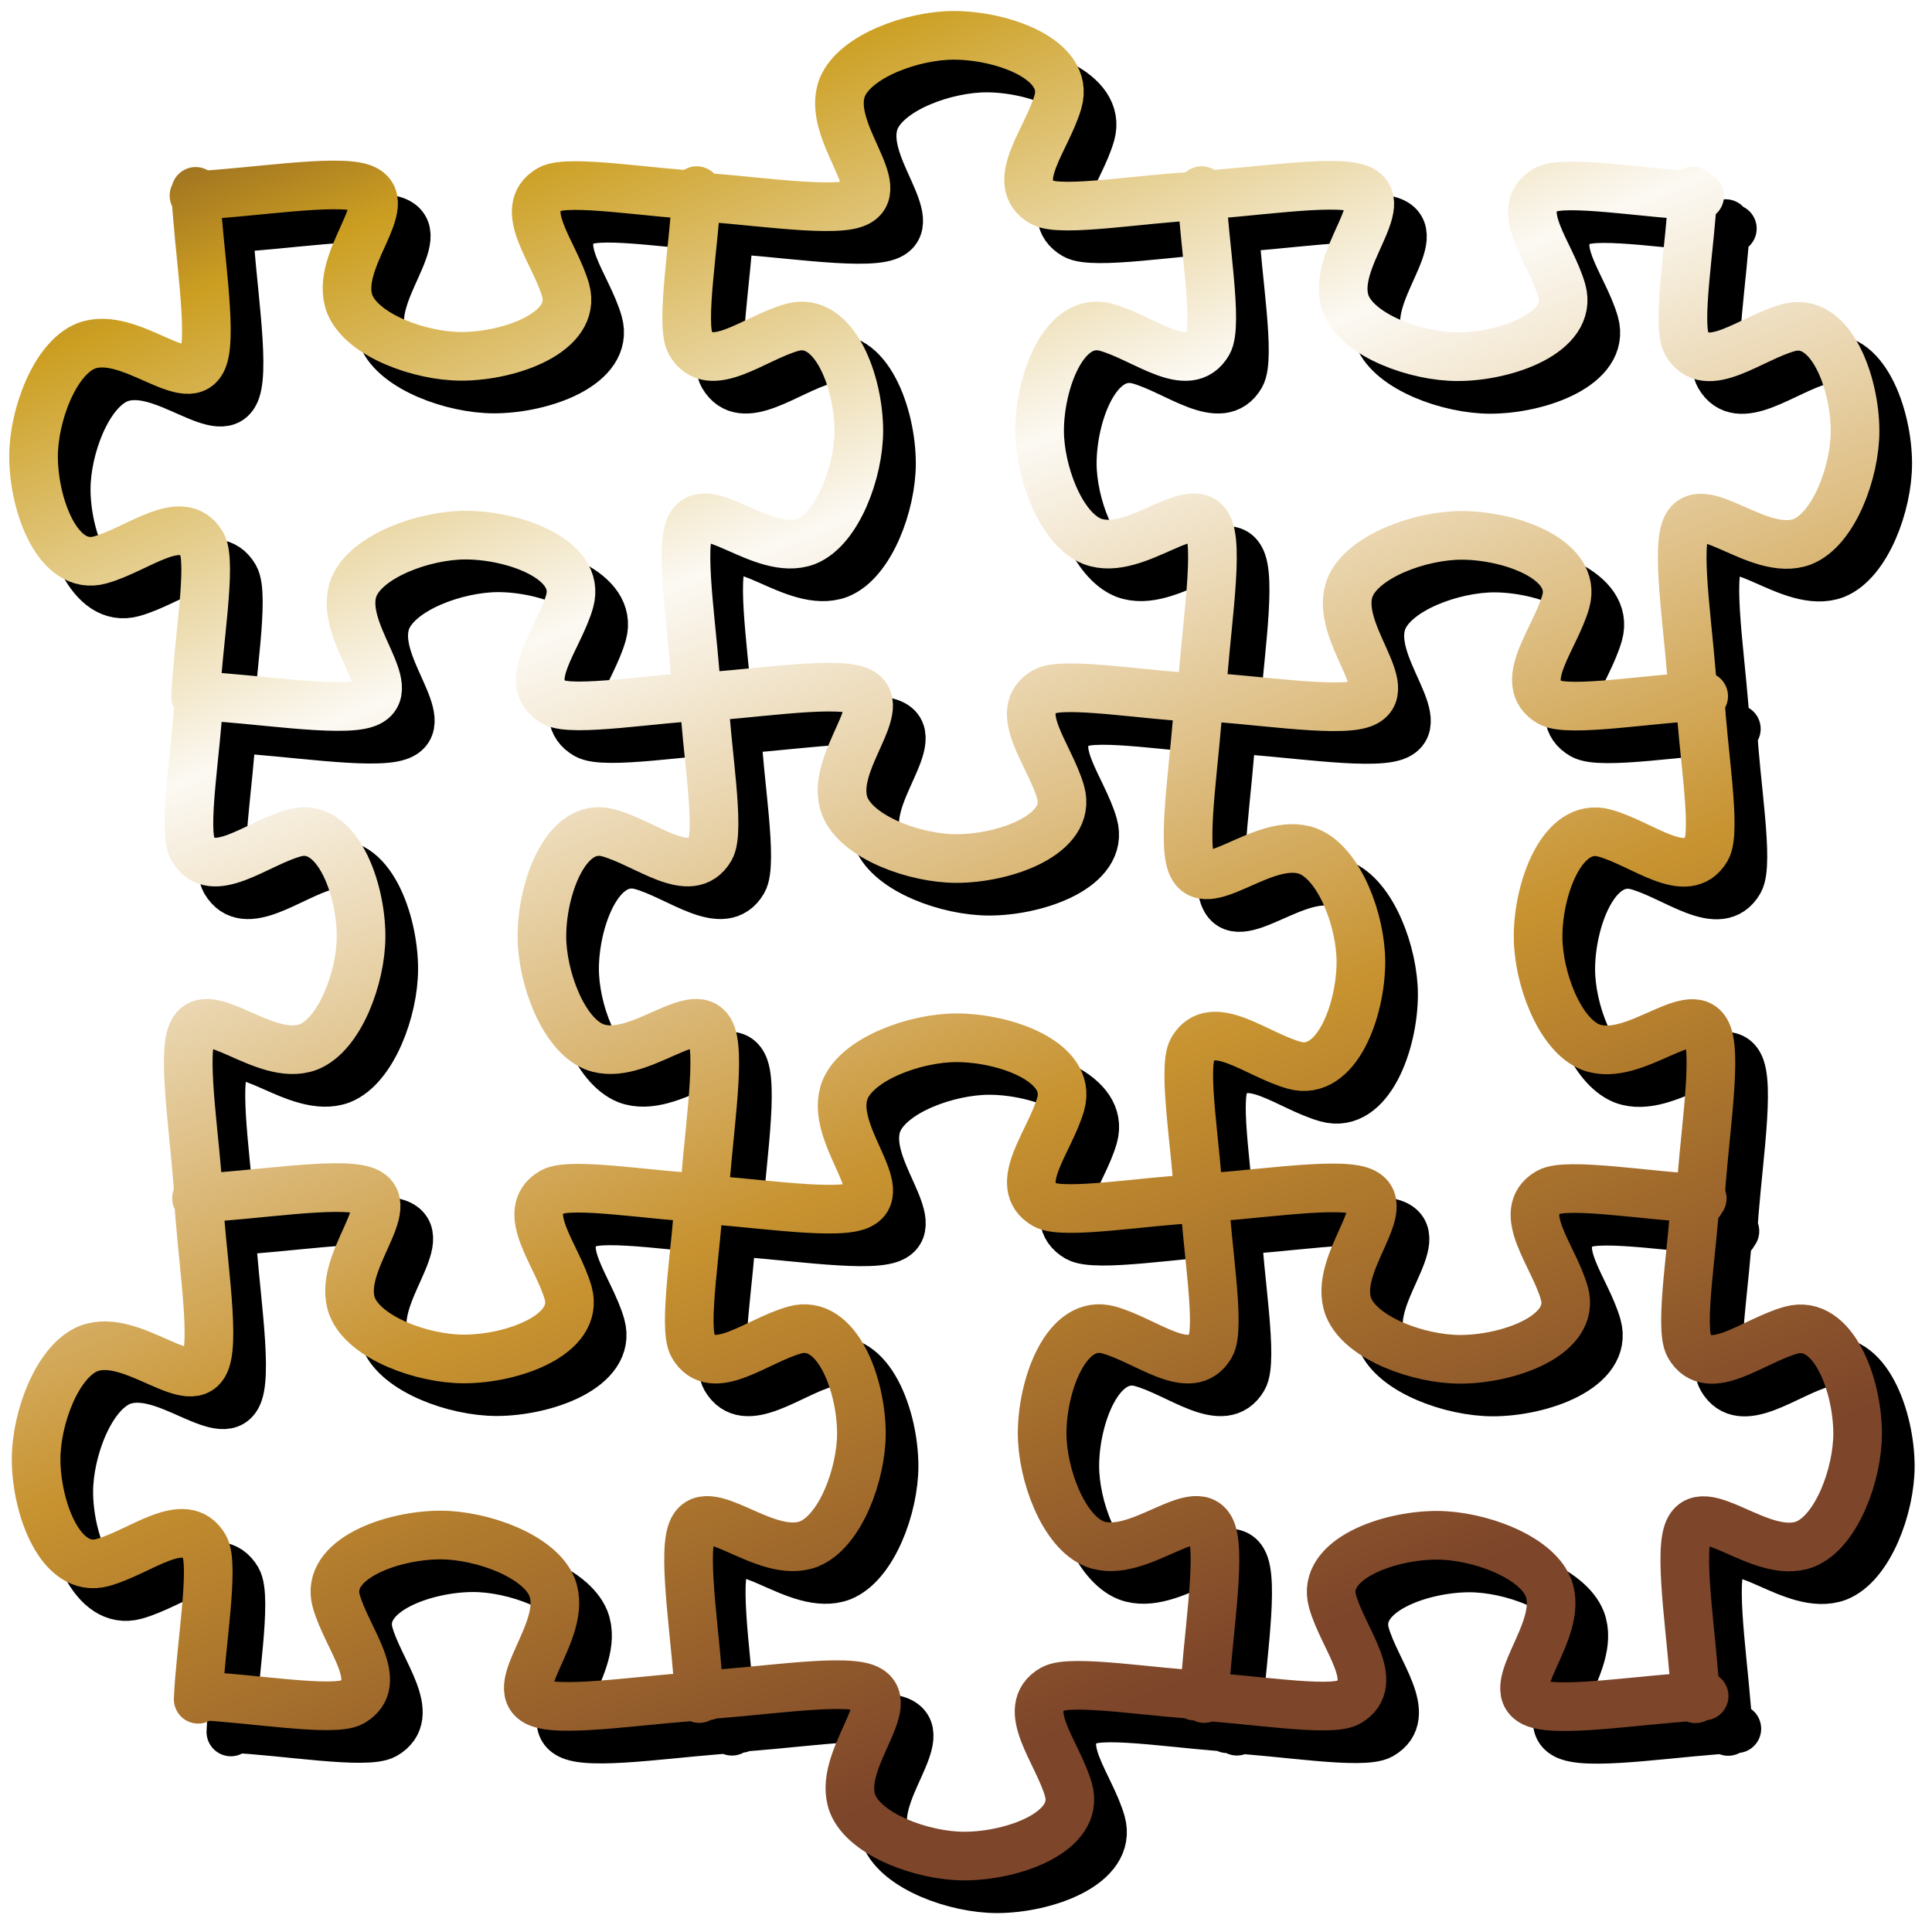
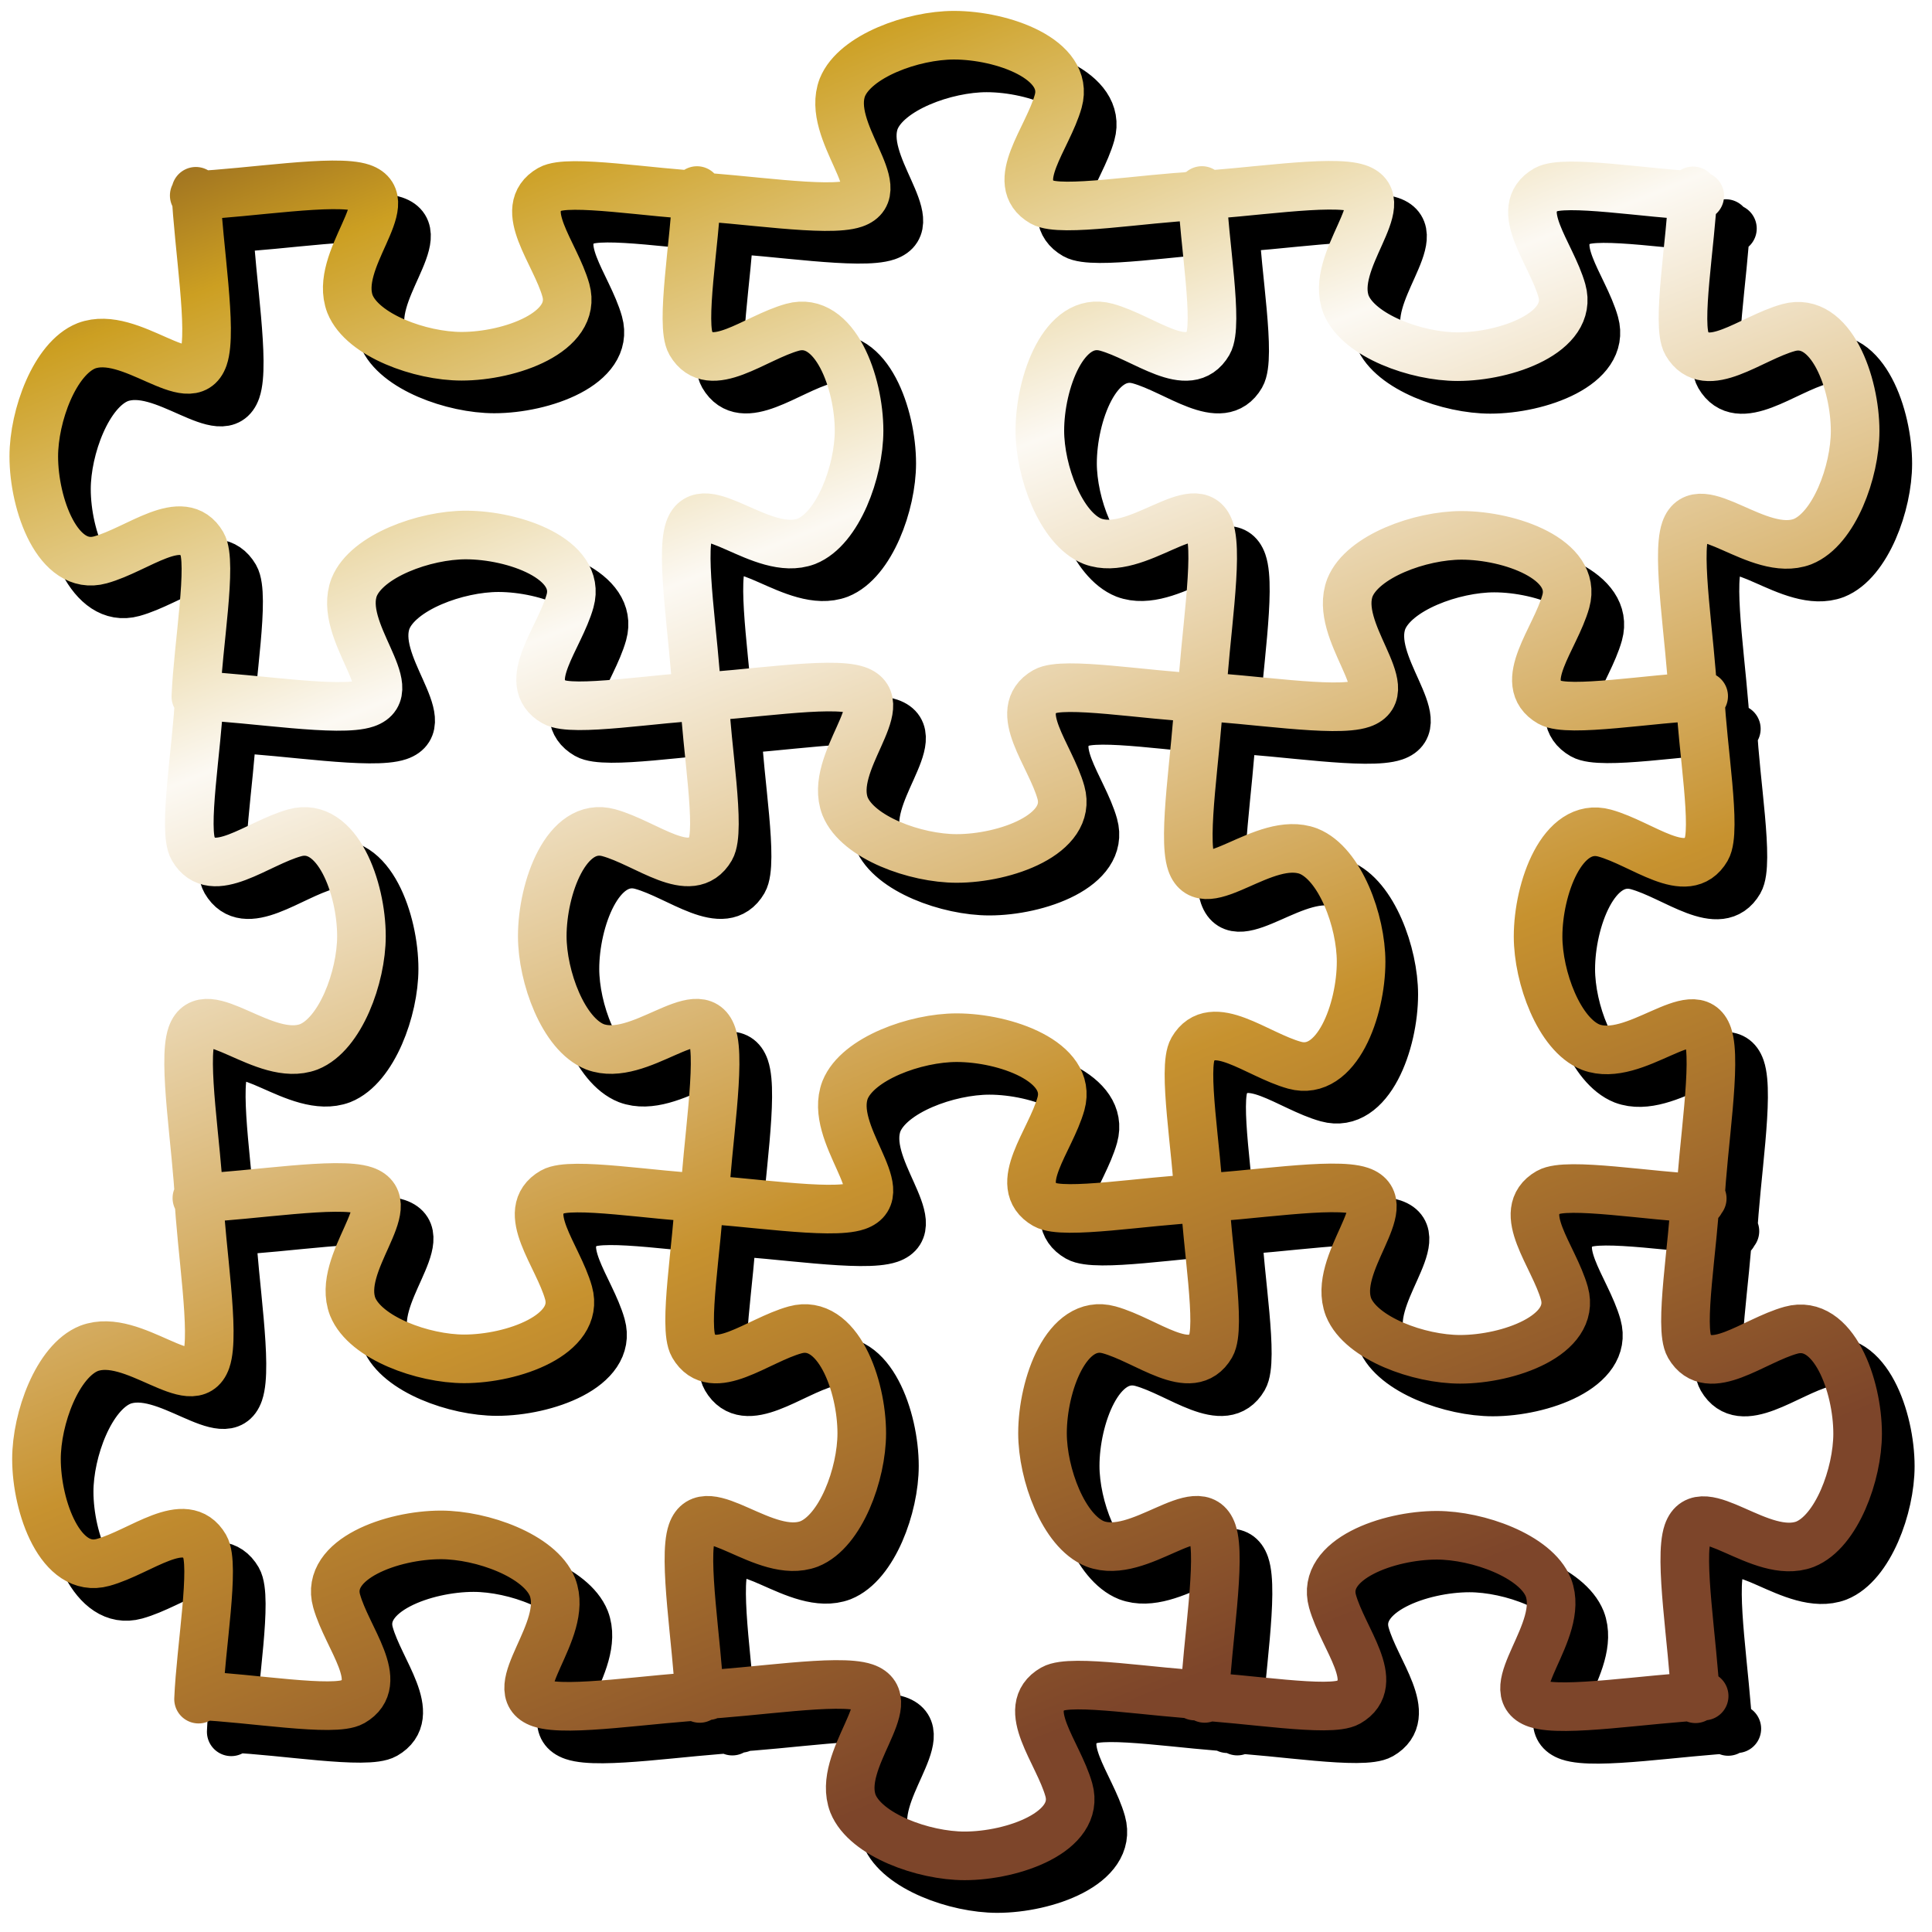
- <svg xmlns="http://www.w3.org/2000/svg" version="1.0" width="200px" height="200px" viewBox="14 11.5 47 47.3">
+ <svg xmlns="http://www.w3.org/2000/svg" viewBox="14 11.5 47 47.3" width="200px" version="1.0" height="200px">
  <defs>
-     <linearGradient id="grad" x1="0%" y1="0%" x2="40%" y2="100%">
-       <stop offset="0%" style="stop-color:#653920;" />
-       <stop offset="15%" style="stop-color:#CC9F22;" />
-       <stop offset="38%" style="stop-color:#FCF9F3;" />
-       <stop offset="70%" style="stop-color:#C7922F;" />
-       <stop offset="100%" style="stop-color:#7D452A;" />
+     <linearGradient id="grad" x2="40%" y2="100%">
+       <stop stop-color="#653920" offset="0" />
+       <stop stop-color="#CC9F22" offset=".15" />
+       <stop stop-color="#FCF9F3" offset=".38" />
+       <stop stop-color="#C7922F" offset=".7" />
+       <stop stop-color="#7D452A" offset="1" />
    </linearGradient>
  </defs>
-   <path transform="translate(0.8 0.8)" d="m 43.051,40.843 c 1.368,-0.062 3.453,-0.409 4.105,-0.187 0.934,0.318 -0.703,1.772 -0.291,2.845 0.309,0.767 1.725,1.278 2.732,1.278 1.185,0 2.841,-0.587 2.553,-1.616 -0.258,-0.92 -1.222,-1.996 -0.388,-2.474 0.445,-0.255 2.508,0.102 3.763,0.153 m -0.05,0.078 c 0.063,-1.357 0.412,-3.425 0.189,-4.071 -0.321,-0.927 -1.786,0.697 -2.869,0.288 -0.773,-0.307 -1.289,-1.711 -1.289,-2.709 0,-1.176 0.592,-2.818 1.629,-2.532 0.928,0.256 2.013,1.212 2.494,0.385 0.257,-0.442 -0.103,-2.488 -0.155,-3.732 m -12.388,-0.006 c 1.368,0.062 3.453,0.409 4.105,0.187 0.934,-0.318 -0.703,-1.772 -0.291,-2.845 0.309,-0.767 1.725,-1.278 2.732,-1.278 1.185,0 2.841,0.587 2.553,1.616 -0.258,0.92 -1.222,1.996 -0.388,2.474 0.445,0.255 2.508,-0.102 3.763,-0.153 m -0.2,24.546 c -0.063,-1.357 -0.412,-3.425 -0.189,-4.071 0.321,-0.927 1.786,0.697 2.869,0.288 0.773,-0.307 1.289,-1.711 1.289,-2.709 0,-1.176 -0.592,-2.818 -1.629,-2.532 -0.928,0.256 -2.013,1.212 -2.494,0.385 -0.257,-0.442 0.103,-2.488 0.155,-3.732 m 0.211,12.304 c -1.368,0.062 -3.453,0.409 -4.105,0.187 -0.934,-0.318 0.703,-1.772 0.291,-2.845 -0.309,-0.767 -1.725,-1.278 -2.732,-1.278 -1.185,0 -2.841,0.587 -2.553,1.616 0.258,0.92 1.222,1.996 0.388,2.474 C 46.414,53.433 44.351,53.076 43.097,53.024 M 42.988,16.297 c 1.368,-0.062 3.453,-0.409 4.105,-0.187 0.934,0.318 -0.703,1.772 -0.291,2.845 0.309,0.767 1.725,1.278 2.732,1.278 1.185,0 2.841,-0.587 2.553,-1.616 -0.258,-0.92 -1.222,-1.996 -0.388,-2.474 0.445,-0.255 2.508,0.102 3.763,0.153 m -0.165,12.249 c -0.063,-1.357 -0.412,-3.425 -0.189,-4.071 0.321,-0.927 1.787,0.697 2.869,0.288 0.773,-0.307 1.289,-1.711 1.289,-2.709 0,-1.176 -0.592,-2.818 -1.629,-2.532 -0.928,0.256 -2.013,1.212 -2.494,0.385 -0.257,-0.442 0.103,-2.488 0.155,-3.732 M 30.655,16.301 c 1.368,0.062 3.453,0.409 4.105,0.187 0.934,-0.318 -0.703,-1.772 -0.291,-2.845 0.309,-0.767 1.725,-1.278 2.732,-1.278 1.185,0 2.841,0.587 2.553,1.616 -0.258,0.92 -1.222,1.996 -0.388,2.474 0.445,0.255 2.508,-0.102 3.763,-0.153 M 18.64,16.185 c 0.063,1.357 0.412,3.425 0.189,4.071 -0.321,0.927 -1.787,-0.697 -2.869,-0.288 -0.773,0.307 -1.289,1.711 -1.289,2.709 0,1.176 0.592,2.818 1.629,2.532 0.928,-0.256 2.013,-1.212 2.494,-0.385 0.257,0.442 -0.103,2.488 -0.155,3.732 m 12.268,-0.018 c -0.063,-1.357 -0.412,-3.425 -0.189,-4.071 0.321,-0.927 1.786,0.697 2.869,0.288 0.773,-0.307 1.289,-1.711 1.289,-2.709 0,-1.176 -0.592,-2.818 -1.629,-2.532 -0.928,0.256 -2.013,1.212 -2.494,0.385 -0.257,-0.442 0.103,-2.488 0.155,-3.732 m 12.363,12.37 c 0.063,-1.357 0.412,-3.425 0.189,-4.071 -0.321,-0.927 -1.786,0.697 -2.869,0.288 -0.773,-0.307 -1.289,-1.711 -1.289,-2.709 0,-1.176 0.592,-2.818 1.629,-2.532 0.928,0.256 2.013,1.212 2.494,0.385 0.257,-0.442 -0.103,-2.488 -0.155,-3.732 m -24.671,0.122 c 1.368,-0.062 3.453,-0.409 4.105,-0.187 0.934,0.318 -0.703,1.772 -0.291,2.845 0.309,0.767 1.725,1.278 2.732,1.278 1.185,0 2.841,-0.587 2.553,-1.616 -0.258,-0.92 -1.222,-1.996 -0.388,-2.474 0.445,-0.255 2.508,0.102 3.763,0.153 m -0.354,12.296 c 1.368,-0.062 3.453,-0.409 4.105,-0.187 0.934,0.318 -0.703,1.772 -0.291,2.845 0.309,0.767 1.725,1.278 2.732,1.278 1.185,0 2.841,-0.587 2.553,-1.616 -0.258,-0.92 -1.222,-1.996 -0.388,-2.474 0.445,-0.255 2.508,0.102 3.763,0.153 m 0.006,-0.025 c -0.063,1.357 -0.412,3.425 -0.189,4.071 0.321,0.927 1.787,-0.697 2.869,-0.288 0.773,0.307 1.289,1.711 1.289,2.709 0,1.176 -0.592,2.818 -1.629,2.532 -0.928,-0.256 -2.013,-1.212 -2.494,-0.385 -0.257,0.442 0.103,2.488 0.155,3.732 m -12.479,-0.085 c 1.368,0.062 3.453,0.409 4.105,0.187 0.934,-0.318 -0.703,-1.772 -0.291,-2.845 0.309,-0.767 1.725,-1.278 2.732,-1.278 1.185,0 2.841,0.587 2.553,1.616 -0.258,0.92 -1.222,1.996 -0.388,2.474 0.445,0.255 2.508,-0.102 3.763,-0.153 M 18.703,40.731 c 0.063,1.357 0.412,3.425 0.189,4.071 -0.321,0.927 -1.787,-0.697 -2.869,-0.288 -0.773,0.307 -1.289,1.711 -1.289,2.709 0,1.176 0.592,2.818 1.629,2.532 0.928,-0.256 2.013,-1.212 2.494,-0.385 0.257,0.442 -0.103,2.488 -0.155,3.732 m 12.479,-0.085 c -1.368,0.062 -3.453,0.409 -4.105,0.187 -0.934,-0.318 0.703,-1.772 0.291,-2.845 -0.309,-0.767 -1.725,-1.278 -2.732,-1.278 -1.185,0 -2.841,0.587 -2.553,1.616 0.258,0.92 1.222,1.996 0.388,2.474 -0.445,0.255 -2.508,-0.102 -3.763,-0.153 m 0.014,-12.103 c -0.063,-1.357 -0.412,-3.425 -0.189,-4.071 0.321,-0.927 1.786,0.697 2.869,0.288 0.773,-0.307 1.289,-1.711 1.289,-2.709 0,-1.176 -0.592,-2.818 -1.629,-2.532 -0.928,0.256 -2.013,1.212 -2.494,0.385 -0.257,-0.442 0.103,-2.488 0.155,-3.732 m 12.248,24.541 c -0.063,-1.357 -0.412,-3.425 -0.189,-4.071 0.321,-0.927 1.786,0.697 2.869,0.288 0.773,-0.307 1.289,-1.711 1.289,-2.709 0,-1.176 -0.592,-2.818 -1.629,-2.532 -0.928,0.256 -2.013,1.212 -2.494,0.385 -0.257,-0.442 0.103,-2.488 0.155,-3.732 M 18.698,28.537 c 1.368,0.062 3.453,0.409 4.105,0.187 0.934,-0.318 -0.703,-1.772 -0.291,-2.845 0.309,-0.767 1.725,-1.278 2.732,-1.278 1.185,0 2.841,0.587 2.553,1.616 -0.258,0.92 -1.222,1.996 -0.388,2.474 0.445,0.255 2.508,-0.102 3.763,-0.153 m -0.086,12.376 c 0.063,-1.357 0.412,-3.425 0.189,-4.071 -0.321,-0.927 -1.787,0.697 -2.869,0.288 -0.773,-0.307 -1.289,-1.711 -1.289,-2.709 0,-1.176 0.592,-2.818 1.629,-2.532 0.928,0.256 2.013,1.212 2.494,0.385 0.257,-0.442 -0.103,-2.488 -0.155,-3.732 m 12.248,24.541 c 0.063,-1.357 0.412,-3.425 0.189,-4.071 -0.321,-0.927 -1.787,0.697 -2.869,0.288 -0.773,-0.307 -1.289,-1.711 -1.289,-2.709 0,-1.176 0.592,-2.818 1.629,-2.532 0.928,0.256 2.013,1.212 2.494,0.385 0.257,-0.442 -0.103,-2.488 -0.155,-3.732 m -24.671,0.122 c 1.368,-0.062 3.453,-0.409 4.105,-0.187 0.934,0.318 -0.703,1.772 -0.291,2.845 0.309,0.767 1.725,1.278 2.732,1.278 1.185,0 2.841,-0.587 2.553,-1.616 -0.258,-0.92 -1.222,-1.996 -0.388,-2.474 0.445,-0.255 2.508,0.102 3.763,0.153 M 30.911,53.005 c 1.368,-0.062 3.453,-0.409 4.105,-0.187 0.934,0.318 -0.703,1.772 -0.291,2.845 0.309,0.767 1.725,1.278 2.732,1.278 1.185,0 2.841,-0.587 2.553,-1.616 -0.258,-0.92 -1.222,-1.996 -0.388,-2.474 0.445,-0.255 2.508,0.102 3.763,0.153" style="fill:none;stroke:#000;stroke-width:1.191;stroke-linecap:round;stroke-linejoin:round;stroke-dasharray:none" />
-   <path d="m 43.051,40.843 c 1.368,-0.062 3.453,-0.409 4.105,-0.187 0.934,0.318 -0.703,1.772 -0.291,2.845 0.309,0.767 1.725,1.278 2.732,1.278 1.185,0 2.841,-0.587 2.553,-1.616 -0.258,-0.92 -1.222,-1.996 -0.388,-2.474 0.445,-0.255 2.508,0.102 3.763,0.153 m -0.05,0.078 c 0.063,-1.357 0.412,-3.425 0.189,-4.071 -0.321,-0.927 -1.786,0.697 -2.869,0.288 -0.773,-0.307 -1.289,-1.711 -1.289,-2.709 0,-1.176 0.592,-2.818 1.629,-2.532 0.928,0.256 2.013,1.212 2.494,0.385 0.257,-0.442 -0.103,-2.488 -0.155,-3.732 m -12.388,-0.006 c 1.368,0.062 3.453,0.409 4.105,0.187 0.934,-0.318 -0.703,-1.772 -0.291,-2.845 0.309,-0.767 1.725,-1.278 2.732,-1.278 1.185,0 2.841,0.587 2.553,1.616 -0.258,0.92 -1.222,1.996 -0.388,2.474 0.445,0.255 2.508,-0.102 3.763,-0.153 m -0.2,24.546 c -0.063,-1.357 -0.412,-3.425 -0.189,-4.071 0.321,-0.927 1.786,0.697 2.869,0.288 0.773,-0.307 1.289,-1.711 1.289,-2.709 0,-1.176 -0.592,-2.818 -1.629,-2.532 -0.928,0.256 -2.013,1.212 -2.494,0.385 -0.257,-0.442 0.103,-2.488 0.155,-3.732 m 0.211,12.304 c -1.368,0.062 -3.453,0.409 -4.105,0.187 -0.934,-0.318 0.703,-1.772 0.291,-2.845 -0.309,-0.767 -1.725,-1.278 -2.732,-1.278 -1.185,0 -2.841,0.587 -2.553,1.616 0.258,0.92 1.222,1.996 0.388,2.474 C 46.414,53.433 44.351,53.076 43.097,53.024 M 42.988,16.297 c 1.368,-0.062 3.453,-0.409 4.105,-0.187 0.934,0.318 -0.703,1.772 -0.291,2.845 0.309,0.767 1.725,1.278 2.732,1.278 1.185,0 2.841,-0.587 2.553,-1.616 -0.258,-0.92 -1.222,-1.996 -0.388,-2.474 0.445,-0.255 2.508,0.102 3.763,0.153 m -0.165,12.249 c -0.063,-1.357 -0.412,-3.425 -0.189,-4.071 0.321,-0.927 1.787,0.697 2.869,0.288 0.773,-0.307 1.289,-1.711 1.289,-2.709 0,-1.176 -0.592,-2.818 -1.629,-2.532 -0.928,0.256 -2.013,1.212 -2.494,0.385 -0.257,-0.442 0.103,-2.488 0.155,-3.732 M 30.655,16.301 c 1.368,0.062 3.453,0.409 4.105,0.187 0.934,-0.318 -0.703,-1.772 -0.291,-2.845 0.309,-0.767 1.725,-1.278 2.732,-1.278 1.185,0 2.841,0.587 2.553,1.616 -0.258,0.92 -1.222,1.996 -0.388,2.474 0.445,0.255 2.508,-0.102 3.763,-0.153 M 18.64,16.185 c 0.063,1.357 0.412,3.425 0.189,4.071 -0.321,0.927 -1.787,-0.697 -2.869,-0.288 -0.773,0.307 -1.289,1.711 -1.289,2.709 0,1.176 0.592,2.818 1.629,2.532 0.928,-0.256 2.013,-1.212 2.494,-0.385 0.257,0.442 -0.103,2.488 -0.155,3.732 m 12.268,-0.018 c -0.063,-1.357 -0.412,-3.425 -0.189,-4.071 0.321,-0.927 1.786,0.697 2.869,0.288 0.773,-0.307 1.289,-1.711 1.289,-2.709 0,-1.176 -0.592,-2.818 -1.629,-2.532 -0.928,0.256 -2.013,1.212 -2.494,0.385 -0.257,-0.442 0.103,-2.488 0.155,-3.732 m 12.363,12.37 c 0.063,-1.357 0.412,-3.425 0.189,-4.071 -0.321,-0.927 -1.786,0.697 -2.869,0.288 -0.773,-0.307 -1.289,-1.711 -1.289,-2.709 0,-1.176 0.592,-2.818 1.629,-2.532 0.928,0.256 2.013,1.212 2.494,0.385 0.257,-0.442 -0.103,-2.488 -0.155,-3.732 m -24.671,0.122 c 1.368,-0.062 3.453,-0.409 4.105,-0.187 0.934,0.318 -0.703,1.772 -0.291,2.845 0.309,0.767 1.725,1.278 2.732,1.278 1.185,0 2.841,-0.587 2.553,-1.616 -0.258,-0.92 -1.222,-1.996 -0.388,-2.474 0.445,-0.255 2.508,0.102 3.763,0.153 m -0.354,12.296 c 1.368,-0.062 3.453,-0.409 4.105,-0.187 0.934,0.318 -0.703,1.772 -0.291,2.845 0.309,0.767 1.725,1.278 2.732,1.278 1.185,0 2.841,-0.587 2.553,-1.616 -0.258,-0.92 -1.222,-1.996 -0.388,-2.474 0.445,-0.255 2.508,0.102 3.763,0.153 m 0.006,-0.025 c -0.063,1.357 -0.412,3.425 -0.189,4.071 0.321,0.927 1.787,-0.697 2.869,-0.288 0.773,0.307 1.289,1.711 1.289,2.709 0,1.176 -0.592,2.818 -1.629,2.532 -0.928,-0.256 -2.013,-1.212 -2.494,-0.385 -0.257,0.442 0.103,2.488 0.155,3.732 m -12.479,-0.085 c 1.368,0.062 3.453,0.409 4.105,0.187 0.934,-0.318 -0.703,-1.772 -0.291,-2.845 0.309,-0.767 1.725,-1.278 2.732,-1.278 1.185,0 2.841,0.587 2.553,1.616 -0.258,0.92 -1.222,1.996 -0.388,2.474 0.445,0.255 2.508,-0.102 3.763,-0.153 M 18.703,40.731 c 0.063,1.357 0.412,3.425 0.189,4.071 -0.321,0.927 -1.787,-0.697 -2.869,-0.288 -0.773,0.307 -1.289,1.711 -1.289,2.709 0,1.176 0.592,2.818 1.629,2.532 0.928,-0.256 2.013,-1.212 2.494,-0.385 0.257,0.442 -0.103,2.488 -0.155,3.732 m 12.479,-0.085 c -1.368,0.062 -3.453,0.409 -4.105,0.187 -0.934,-0.318 0.703,-1.772 0.291,-2.845 -0.309,-0.767 -1.725,-1.278 -2.732,-1.278 -1.185,0 -2.841,0.587 -2.553,1.616 0.258,0.92 1.222,1.996 0.388,2.474 -0.445,0.255 -2.508,-0.102 -3.763,-0.153 m 0.014,-12.103 c -0.063,-1.357 -0.412,-3.425 -0.189,-4.071 0.321,-0.927 1.786,0.697 2.869,0.288 0.773,-0.307 1.289,-1.711 1.289,-2.709 0,-1.176 -0.592,-2.818 -1.629,-2.532 -0.928,0.256 -2.013,1.212 -2.494,0.385 -0.257,-0.442 0.103,-2.488 0.155,-3.732 m 12.248,24.541 c -0.063,-1.357 -0.412,-3.425 -0.189,-4.071 0.321,-0.927 1.786,0.697 2.869,0.288 0.773,-0.307 1.289,-1.711 1.289,-2.709 0,-1.176 -0.592,-2.818 -1.629,-2.532 -0.928,0.256 -2.013,1.212 -2.494,0.385 -0.257,-0.442 0.103,-2.488 0.155,-3.732 M 18.698,28.537 c 1.368,0.062 3.453,0.409 4.105,0.187 0.934,-0.318 -0.703,-1.772 -0.291,-2.845 0.309,-0.767 1.725,-1.278 2.732,-1.278 1.185,0 2.841,0.587 2.553,1.616 -0.258,0.92 -1.222,1.996 -0.388,2.474 0.445,0.255 2.508,-0.102 3.763,-0.153 m -0.086,12.376 c 0.063,-1.357 0.412,-3.425 0.189,-4.071 -0.321,-0.927 -1.787,0.697 -2.869,0.288 -0.773,-0.307 -1.289,-1.711 -1.289,-2.709 0,-1.176 0.592,-2.818 1.629,-2.532 0.928,0.256 2.013,1.212 2.494,0.385 0.257,-0.442 -0.103,-2.488 -0.155,-3.732 m 12.248,24.541 c 0.063,-1.357 0.412,-3.425 0.189,-4.071 -0.321,-0.927 -1.787,0.697 -2.869,0.288 -0.773,-0.307 -1.289,-1.711 -1.289,-2.709 0,-1.176 0.592,-2.818 1.629,-2.532 0.928,0.256 2.013,1.212 2.494,0.385 0.257,-0.442 -0.103,-2.488 -0.155,-3.732 m -24.671,0.122 c 1.368,-0.062 3.453,-0.409 4.105,-0.187 0.934,0.318 -0.703,1.772 -0.291,2.845 0.309,0.767 1.725,1.278 2.732,1.278 1.185,0 2.841,-0.587 2.553,-1.616 -0.258,-0.92 -1.222,-1.996 -0.388,-2.474 0.445,-0.255 2.508,0.102 3.763,0.153 M 30.911,53.005 c 1.368,-0.062 3.453,-0.409 4.105,-0.187 0.934,0.318 -0.703,1.772 -0.291,2.845 0.309,0.767 1.725,1.278 2.732,1.278 1.185,0 2.841,-0.587 2.553,-1.616 -0.258,-0.92 -1.222,-1.996 -0.388,-2.474 0.445,-0.255 2.508,0.102 3.763,0.153" style="fill:none;stroke:url(#grad);stroke-width:1.191;stroke-linecap:round;stroke-linejoin:round;stroke-dasharray:none" />
+   <path stroke-linejoin="round" d="m43.051 40.843c1.368-0.062 3.453-0.409 4.105-0.187 0.934 0.318-0.703 1.772-0.291 2.845 0.309 0.767 1.725 1.278 2.732 1.278 1.185 0 2.841-0.587 2.553-1.616-0.258-0.92-1.222-1.996-0.388-2.474 0.445-0.255 2.508 0.102 3.763 0.153m-0.05 0.078c0.063-1.357 0.412-3.425 0.189-4.071-0.321-0.927-1.786 0.697-2.869 0.288-0.773-0.307-1.289-1.711-1.289-2.709 0-1.176 0.592-2.818 1.629-2.532 0.928 0.256 2.013 1.212 2.494 0.385 0.257-0.442-0.103-2.488-0.155-3.732m-12.388-0.006c1.368 0.062 3.453 0.409 4.105 0.187 0.934-0.318-0.703-1.772-0.291-2.845 0.309-0.767 1.725-1.278 2.732-1.278 1.185 0 2.841 0.587 2.553 1.616-0.258 0.92-1.222 1.996-0.388 2.474 0.445 0.255 2.508-0.102 3.763-0.153m-0.2 24.546c-0.063-1.357-0.412-3.425-0.189-4.071 0.321-0.927 1.786 0.697 2.869 0.288 0.773-0.307 1.289-1.711 1.289-2.709 0-1.176-0.592-2.818-1.629-2.532-0.928 0.256-2.013 1.212-2.494 0.385-0.257-0.442 0.103-2.488 0.155-3.732m0.211 12.304c-1.368 0.062-3.453 0.409-4.105 0.187-0.934-0.318 0.703-1.772 0.291-2.845-0.309-0.767-1.725-1.278-2.732-1.278-1.185 0-2.841 0.587-2.553 1.616 0.258 0.92 1.222 1.996 0.388 2.474-0.445 0.255-2.508-0.102-3.762-0.154m-0.109-36.727c1.368-0.062 3.453-0.409 4.105-0.187 0.934 0.318-0.703 1.772-0.291 2.845 0.309 0.767 1.725 1.278 2.732 1.278 1.185 0 2.841-0.587 2.553-1.616-0.258-0.92-1.222-1.996-0.388-2.474 0.445-0.255 2.508 0.102 3.763 0.153m-0.165 12.249c-0.063-1.357-0.412-3.425-0.189-4.071 0.321-0.927 1.786 0.697 2.869 0.288 0.773-0.307 1.289-1.711 1.289-2.709 0-1.176-0.592-2.818-1.629-2.532-0.928 0.256-2.013 1.212-2.494 0.385-0.257-0.442 0.103-2.488 0.155-3.732m-24.641 0.125c1.368 0.062 3.453 0.409 4.105 0.187 0.934-0.318-0.703-1.772-0.291-2.845 0.309-0.767 1.725-1.278 2.732-1.278 1.185 0 2.841 0.587 2.553 1.616-0.258 0.92-1.222 1.996-0.388 2.474 0.445 0.255 2.508-0.102 3.763-0.153m-24.488-0.116c0.063 1.357 0.412 3.425 0.189 4.071-0.321 0.927-1.786-0.697-2.869-0.288-0.773 0.307-1.288 1.711-1.288 2.709 0 1.176 0.592 2.818 1.629 2.532 0.928-0.256 2.013-1.212 2.494-0.385 0.257 0.442-0.103 2.488-0.155 3.732m12.268-0.018c-0.063-1.357-0.412-3.425-0.189-4.071 0.321-0.927 1.786 0.697 2.869 0.288 0.773-0.307 1.289-1.711 1.289-2.709 0-1.176-0.592-2.818-1.629-2.532-0.928 0.256-2.013 1.212-2.494 0.385-0.257-0.442 0.103-2.488 0.155-3.732m12.363 12.37c0.063-1.357 0.412-3.425 0.189-4.071-0.321-0.927-1.786 0.697-2.869 0.288-0.773-0.307-1.289-1.711-1.289-2.709 0-1.176 0.592-2.818 1.629-2.532 0.928 0.256 2.013 1.212 2.494 0.385 0.257-0.442-0.103-2.488-0.155-3.732m-24.671 0.122c1.368-0.062 3.453-0.409 4.105-0.187 0.934 0.318-0.703 1.772-0.291 2.845 0.309 0.767 1.725 1.278 2.732 1.278 1.185 0 2.841-0.587 2.553-1.616-0.258-0.92-1.222-1.996-0.388-2.474 0.445-0.255 2.508 0.102 3.763 0.153m-0.354 12.296c1.368-0.062 3.453-0.409 4.105-0.187 0.934 0.318-0.703 1.772-0.291 2.845 0.309 0.767 1.725 1.278 2.732 1.278 1.185 0 2.841-0.587 2.553-1.616-0.258-0.92-1.222-1.996-0.388-2.474 0.445-0.255 2.508 0.102 3.763 0.153m0.006-0.025c-0.063 1.357-0.412 3.425-0.189 4.071 0.321 0.927 1.786-0.697 2.869-0.288 0.773 0.307 1.288 1.711 1.288 2.709 0 1.176-0.592 2.818-1.629 2.532-0.928-0.256-2.013-1.212-2.494-0.385-0.257 0.442 0.103 2.488 0.155 3.732m-12.479-0.085c1.368 0.062 3.453 0.409 4.105 0.187 0.934-0.318-0.703-1.772-0.291-2.845 0.309-0.767 1.725-1.278 2.732-1.278 1.185 0 2.841 0.587 2.553 1.616-0.258 0.92-1.222 1.996-0.388 2.474 0.445 0.255 2.508-0.102 3.763-0.153m-24.489-0.114c0.063 1.357 0.412 3.425 0.189 4.071-0.321 0.927-1.787-0.697-2.869-0.288-0.773 0.307-1.288 1.711-1.288 2.709 0 1.176 0.592 2.818 1.629 2.532 0.928-0.256 2.013-1.212 2.494-0.385 0.257 0.442-0.103 2.488-0.155 3.732m12.479-0.085c-1.368 0.062-3.453 0.409-4.105 0.187-0.934-0.318 0.703-1.772 0.291-2.845-0.309-0.767-1.725-1.278-2.732-1.278-1.185 0-2.841 0.587-2.553 1.616 0.258 0.92 1.222 1.996 0.388 2.474-0.445 0.255-2.508-0.102-3.763-0.153m0.014-12.103c-0.063-1.357-0.412-3.425-0.189-4.071 0.321-0.927 1.786 0.697 2.869 0.288 0.773-0.307 1.289-1.711 1.289-2.709 0-1.176-0.592-2.818-1.629-2.532-0.928 0.256-2.013 1.212-2.494 0.385-0.257-0.442 0.103-2.488 0.155-3.732m12.248 24.541c-0.063-1.357-0.412-3.425-0.189-4.071 0.321-0.927 1.786 0.697 2.869 0.288 0.773-0.307 1.289-1.711 1.289-2.709 0-1.176-0.592-2.818-1.629-2.532-0.928 0.256-2.013 1.212-2.494 0.385-0.257-0.442 0.103-2.488 0.155-3.732m-12.273-12.177c1.368 0.062 3.453 0.409 4.105 0.187 0.934-0.318-0.703-1.772-0.291-2.845 0.309-0.767 1.725-1.278 2.732-1.278 1.185 0 2.841 0.587 2.553 1.616-0.258 0.92-1.222 1.996-0.388 2.474 0.445 0.255 2.508-0.102 3.763-0.153m-0.086 12.376c0.063-1.357 0.412-3.425 0.189-4.071-0.321-0.927-1.786 0.697-2.869 0.288-0.773-0.307-1.289-1.711-1.289-2.709 0-1.176 0.592-2.818 1.629-2.532 0.928 0.256 2.013 1.212 2.494 0.385 0.257-0.442-0.103-2.488-0.155-3.732m12.248 24.541c0.063-1.357 0.412-3.425 0.189-4.071-0.321-0.927-1.786 0.697-2.869 0.288-0.773-0.307-1.289-1.711-1.289-2.709 0-1.176 0.592-2.818 1.629-2.532 0.928 0.256 2.013 1.212 2.494 0.385 0.257-0.442-0.103-2.488-0.155-3.732m-24.671 0.122c1.368-0.062 3.453-0.409 4.105-0.187 0.934 0.318-0.703 1.772-0.291 2.845 0.309 0.767 1.725 1.278 2.732 1.278 1.185 0 2.841-0.587 2.553-1.616-0.258-0.92-1.222-1.996-0.388-2.474 0.445-0.255 2.508 0.102 3.763 0.153m-0.225 12.169c1.368-0.062 3.453-0.409 4.105-0.187 0.934 0.318-0.703 1.772-0.291 2.845 0.309 0.767 1.725 1.278 2.732 1.278 1.185 0 2.841-0.587 2.553-1.616-0.258-0.92-1.222-1.996-0.388-2.474 0.445-0.255 2.508 0.102 3.763 0.153" transform="translate(.8 .8)" stroke="#000" stroke-linecap="round" stroke-width="1.19" fill="none" />
+   <path stroke-linejoin="round" d="m43.051 40.843c1.368-0.062 3.453-0.409 4.105-0.187 0.934 0.318-0.703 1.772-0.291 2.845 0.309 0.767 1.725 1.278 2.732 1.278 1.185 0 2.841-0.587 2.553-1.616-0.258-0.92-1.222-1.996-0.388-2.474 0.445-0.255 2.508 0.102 3.763 0.153m-0.05 0.078c0.063-1.357 0.412-3.425 0.189-4.071-0.321-0.927-1.786 0.697-2.869 0.288-0.773-0.307-1.289-1.711-1.289-2.709 0-1.176 0.592-2.818 1.629-2.532 0.928 0.256 2.013 1.212 2.494 0.385 0.257-0.442-0.103-2.488-0.155-3.732m-12.388-0.006c1.368 0.062 3.453 0.409 4.105 0.187 0.934-0.318-0.703-1.772-0.291-2.845 0.309-0.767 1.725-1.278 2.732-1.278 1.185 0 2.841 0.587 2.553 1.616-0.258 0.92-1.222 1.996-0.388 2.474 0.445 0.255 2.508-0.102 3.763-0.153m-0.2 24.546c-0.063-1.357-0.412-3.425-0.189-4.071 0.321-0.927 1.786 0.697 2.869 0.288 0.773-0.307 1.289-1.711 1.289-2.709 0-1.176-0.592-2.818-1.629-2.532-0.928 0.256-2.013 1.212-2.494 0.385-0.257-0.442 0.103-2.488 0.155-3.732m0.211 12.304c-1.368 0.062-3.453 0.409-4.105 0.187-0.934-0.318 0.703-1.772 0.291-2.845-0.309-0.767-1.725-1.278-2.732-1.278-1.185 0-2.841 0.587-2.553 1.616 0.258 0.92 1.222 1.996 0.388 2.474-0.445 0.255-2.508-0.102-3.762-0.154m-0.109-36.727c1.368-0.062 3.453-0.409 4.105-0.187 0.934 0.318-0.703 1.772-0.291 2.845 0.309 0.767 1.725 1.278 2.732 1.278 1.185 0 2.841-0.587 2.553-1.616-0.258-0.92-1.222-1.996-0.388-2.474 0.445-0.255 2.508 0.102 3.763 0.153m-0.165 12.249c-0.063-1.357-0.412-3.425-0.189-4.071 0.321-0.927 1.786 0.697 2.869 0.288 0.773-0.307 1.289-1.711 1.289-2.709 0-1.176-0.592-2.818-1.629-2.532-0.928 0.256-2.013 1.212-2.494 0.385-0.257-0.442 0.103-2.488 0.155-3.732m-24.641 0.125c1.368 0.062 3.453 0.409 4.105 0.187 0.934-0.318-0.703-1.772-0.291-2.845 0.309-0.767 1.725-1.278 2.732-1.278 1.185 0 2.841 0.587 2.553 1.616-0.258 0.92-1.222 1.996-0.388 2.474 0.445 0.255 2.508-0.102 3.763-0.153m-24.488-0.116c0.063 1.357 0.412 3.425 0.189 4.071-0.321 0.927-1.786-0.697-2.869-0.288-0.773 0.307-1.288 1.711-1.288 2.709 0 1.176 0.592 2.818 1.629 2.532 0.928-0.256 2.013-1.212 2.494-0.385 0.257 0.442-0.103 2.488-0.155 3.732m12.268-0.018c-0.063-1.357-0.412-3.425-0.189-4.071 0.321-0.927 1.786 0.697 2.869 0.288 0.773-0.307 1.289-1.711 1.289-2.709 0-1.176-0.592-2.818-1.629-2.532-0.928 0.256-2.013 1.212-2.494 0.385-0.257-0.442 0.103-2.488 0.155-3.732m12.363 12.37c0.063-1.357 0.412-3.425 0.189-4.071-0.321-0.927-1.786 0.697-2.869 0.288-0.773-0.307-1.289-1.711-1.289-2.709 0-1.176 0.592-2.818 1.629-2.532 0.928 0.256 2.013 1.212 2.494 0.385 0.257-0.442-0.103-2.488-0.155-3.732m-24.671 0.122c1.368-0.062 3.453-0.409 4.105-0.187 0.934 0.318-0.703 1.772-0.291 2.845 0.309 0.767 1.725 1.278 2.732 1.278 1.185 0 2.841-0.587 2.553-1.616-0.258-0.92-1.222-1.996-0.388-2.474 0.445-0.255 2.508 0.102 3.763 0.153m-0.354 12.296c1.368-0.062 3.453-0.409 4.105-0.187 0.934 0.318-0.703 1.772-0.291 2.845 0.309 0.767 1.725 1.278 2.732 1.278 1.185 0 2.841-0.587 2.553-1.616-0.258-0.92-1.222-1.996-0.388-2.474 0.445-0.255 2.508 0.102 3.763 0.153m0.006-0.025c-0.063 1.357-0.412 3.425-0.189 4.071 0.321 0.927 1.786-0.697 2.869-0.288 0.773 0.307 1.288 1.711 1.288 2.709 0 1.176-0.592 2.818-1.629 2.532-0.928-0.256-2.013-1.212-2.494-0.385-0.257 0.442 0.103 2.488 0.155 3.732m-12.479-0.085c1.368 0.062 3.453 0.409 4.105 0.187 0.934-0.318-0.703-1.772-0.291-2.845 0.309-0.767 1.725-1.278 2.732-1.278 1.185 0 2.841 0.587 2.553 1.616-0.258 0.92-1.222 1.996-0.388 2.474 0.445 0.255 2.508-0.102 3.763-0.153m-24.489-0.114c0.063 1.357 0.412 3.425 0.189 4.071-0.321 0.927-1.787-0.697-2.869-0.288-0.773 0.307-1.288 1.711-1.288 2.709 0 1.176 0.592 2.818 1.629 2.532 0.928-0.256 2.013-1.212 2.494-0.385 0.257 0.442-0.103 2.488-0.155 3.732m12.479-0.085c-1.368 0.062-3.453 0.409-4.105 0.187-0.934-0.318 0.703-1.772 0.291-2.845-0.309-0.767-1.725-1.278-2.732-1.278-1.185 0-2.841 0.587-2.553 1.616 0.258 0.92 1.222 1.996 0.388 2.474-0.445 0.255-2.508-0.102-3.763-0.153m0.014-12.103c-0.063-1.357-0.412-3.425-0.189-4.071 0.321-0.927 1.786 0.697 2.869 0.288 0.773-0.307 1.289-1.711 1.289-2.709 0-1.176-0.592-2.818-1.629-2.532-0.928 0.256-2.013 1.212-2.494 0.385-0.257-0.442 0.103-2.488 0.155-3.732m12.248 24.541c-0.063-1.357-0.412-3.425-0.189-4.071 0.321-0.927 1.786 0.697 2.869 0.288 0.773-0.307 1.289-1.711 1.289-2.709 0-1.176-0.592-2.818-1.629-2.532-0.928 0.256-2.013 1.212-2.494 0.385-0.257-0.442 0.103-2.488 0.155-3.732m-12.273-12.177c1.368 0.062 3.453 0.409 4.105 0.187 0.934-0.318-0.703-1.772-0.291-2.845 0.309-0.767 1.725-1.278 2.732-1.278 1.185 0 2.841 0.587 2.553 1.616-0.258 0.92-1.222 1.996-0.388 2.474 0.445 0.255 2.508-0.102 3.763-0.153m-0.086 12.376c0.063-1.357 0.412-3.425 0.189-4.071-0.321-0.927-1.786 0.697-2.869 0.288-0.773-0.307-1.289-1.711-1.289-2.709 0-1.176 0.592-2.818 1.629-2.532 0.928 0.256 2.013 1.212 2.494 0.385 0.257-0.442-0.103-2.488-0.155-3.732m12.248 24.541c0.063-1.357 0.412-3.425 0.189-4.071-0.321-0.927-1.786 0.697-2.869 0.288-0.773-0.307-1.289-1.711-1.289-2.709 0-1.176 0.592-2.818 1.629-2.532 0.928 0.256 2.013 1.212 2.494 0.385 0.257-0.442-0.103-2.488-0.155-3.732m-24.671 0.122c1.368-0.062 3.453-0.409 4.105-0.187 0.934 0.318-0.703 1.772-0.291 2.845 0.309 0.767 1.725 1.278 2.732 1.278 1.185 0 2.841-0.587 2.553-1.616-0.258-0.92-1.222-1.996-0.388-2.474 0.445-0.255 2.508 0.102 3.763 0.153m-0.225 12.169c1.368-0.062 3.453-0.409 4.105-0.187 0.934 0.318-0.703 1.772-0.291 2.845 0.309 0.767 1.725 1.278 2.732 1.278 1.185 0 2.841-0.587 2.553-1.616-0.258-0.92-1.222-1.996-0.388-2.474 0.445-0.255 2.508 0.102 3.763 0.153" stroke="url(#grad)" stroke-linecap="round" stroke-width="1.19" fill="none" />
</svg>
